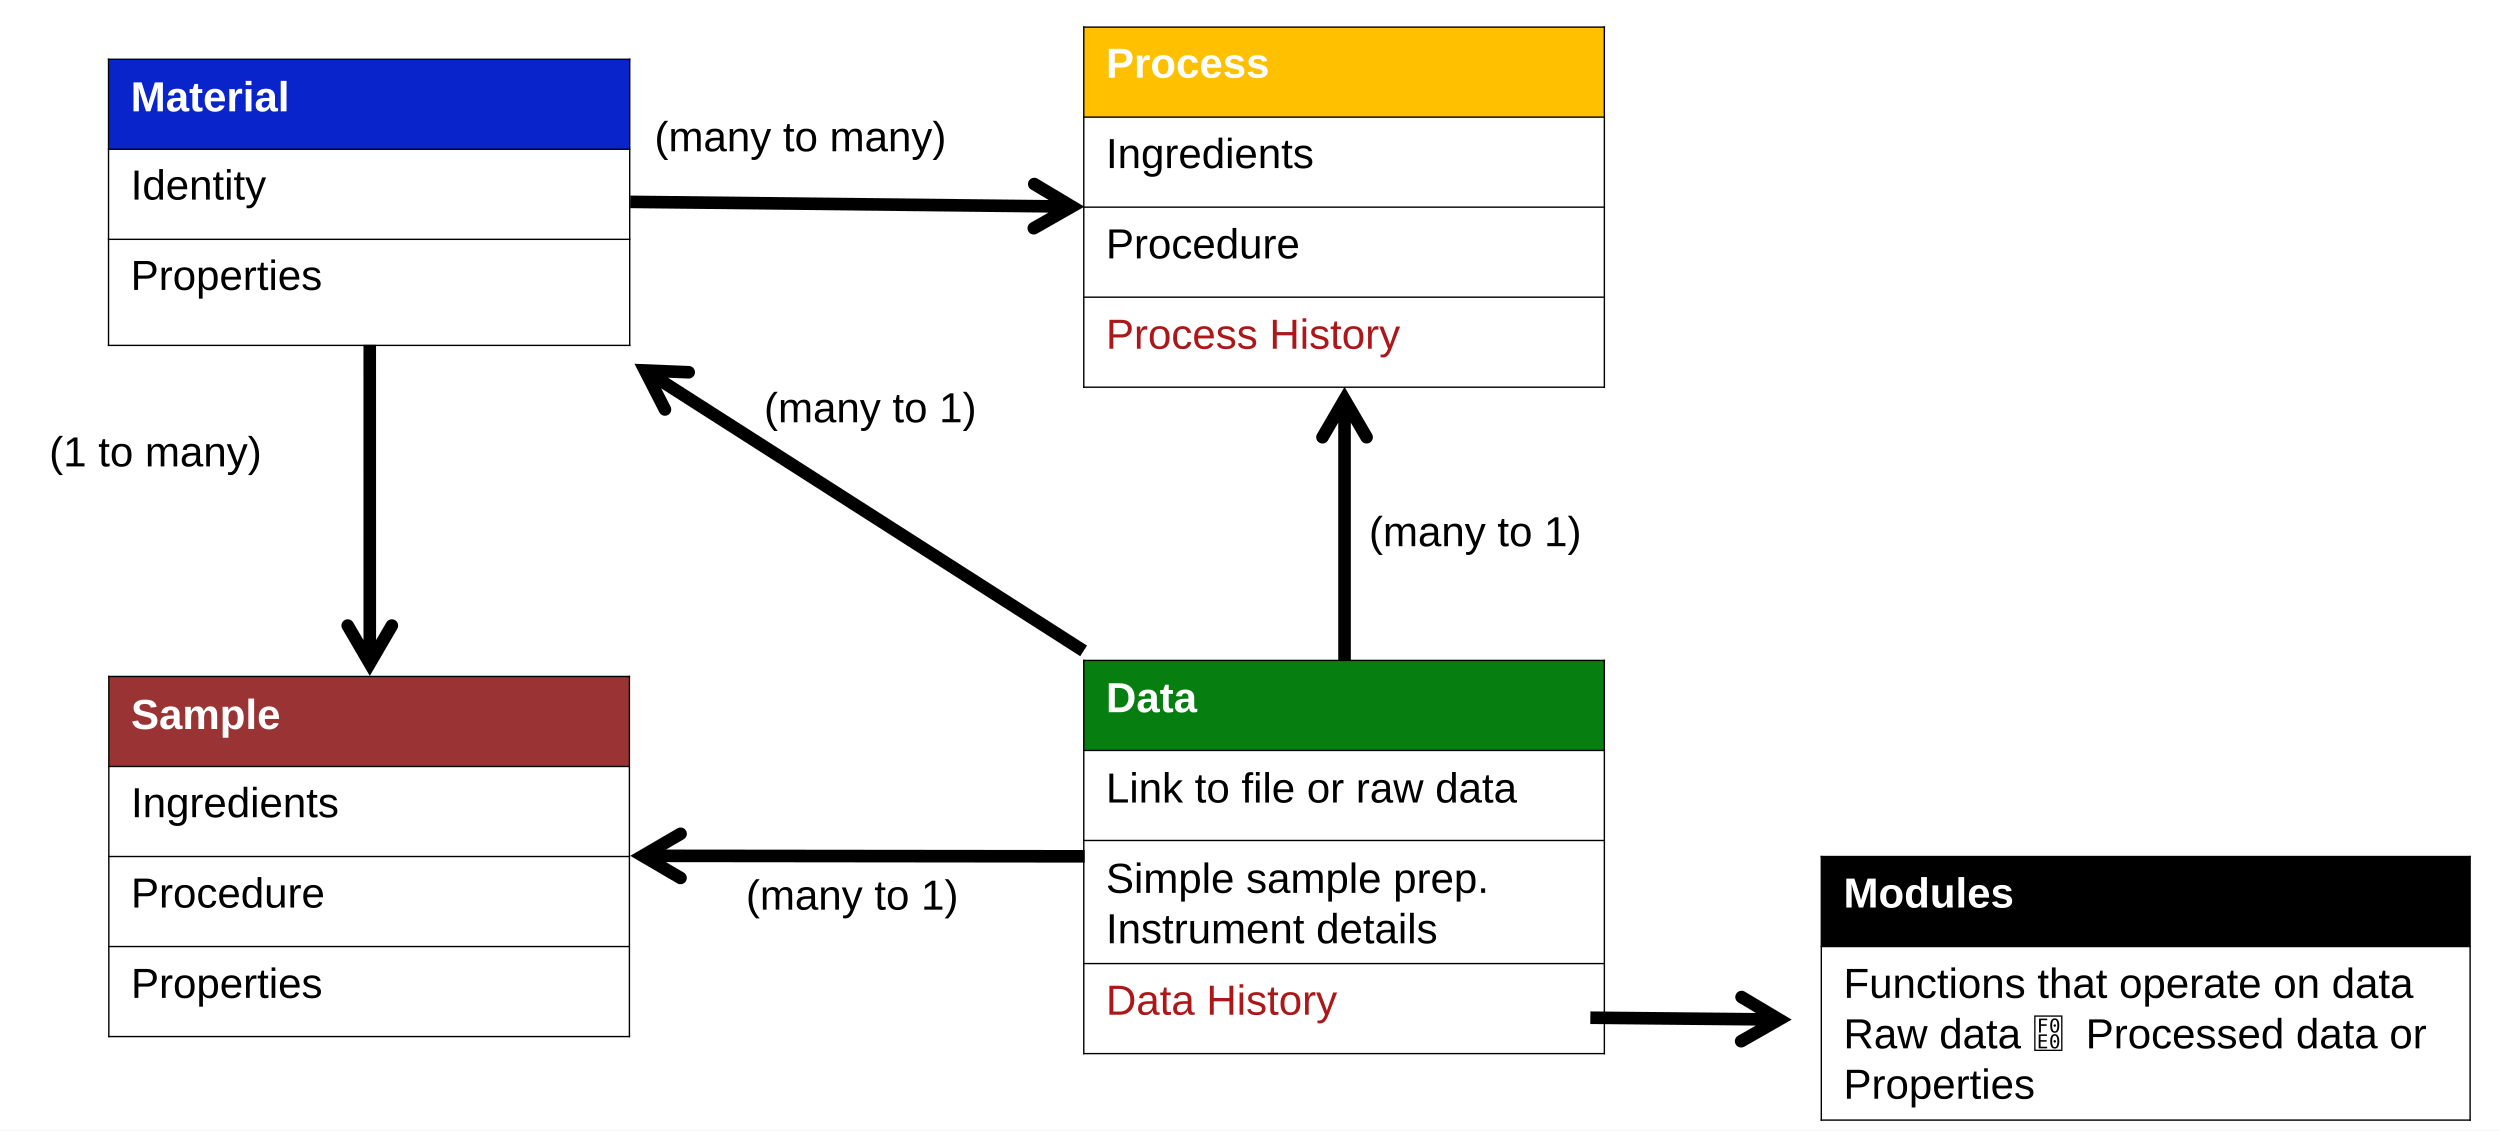
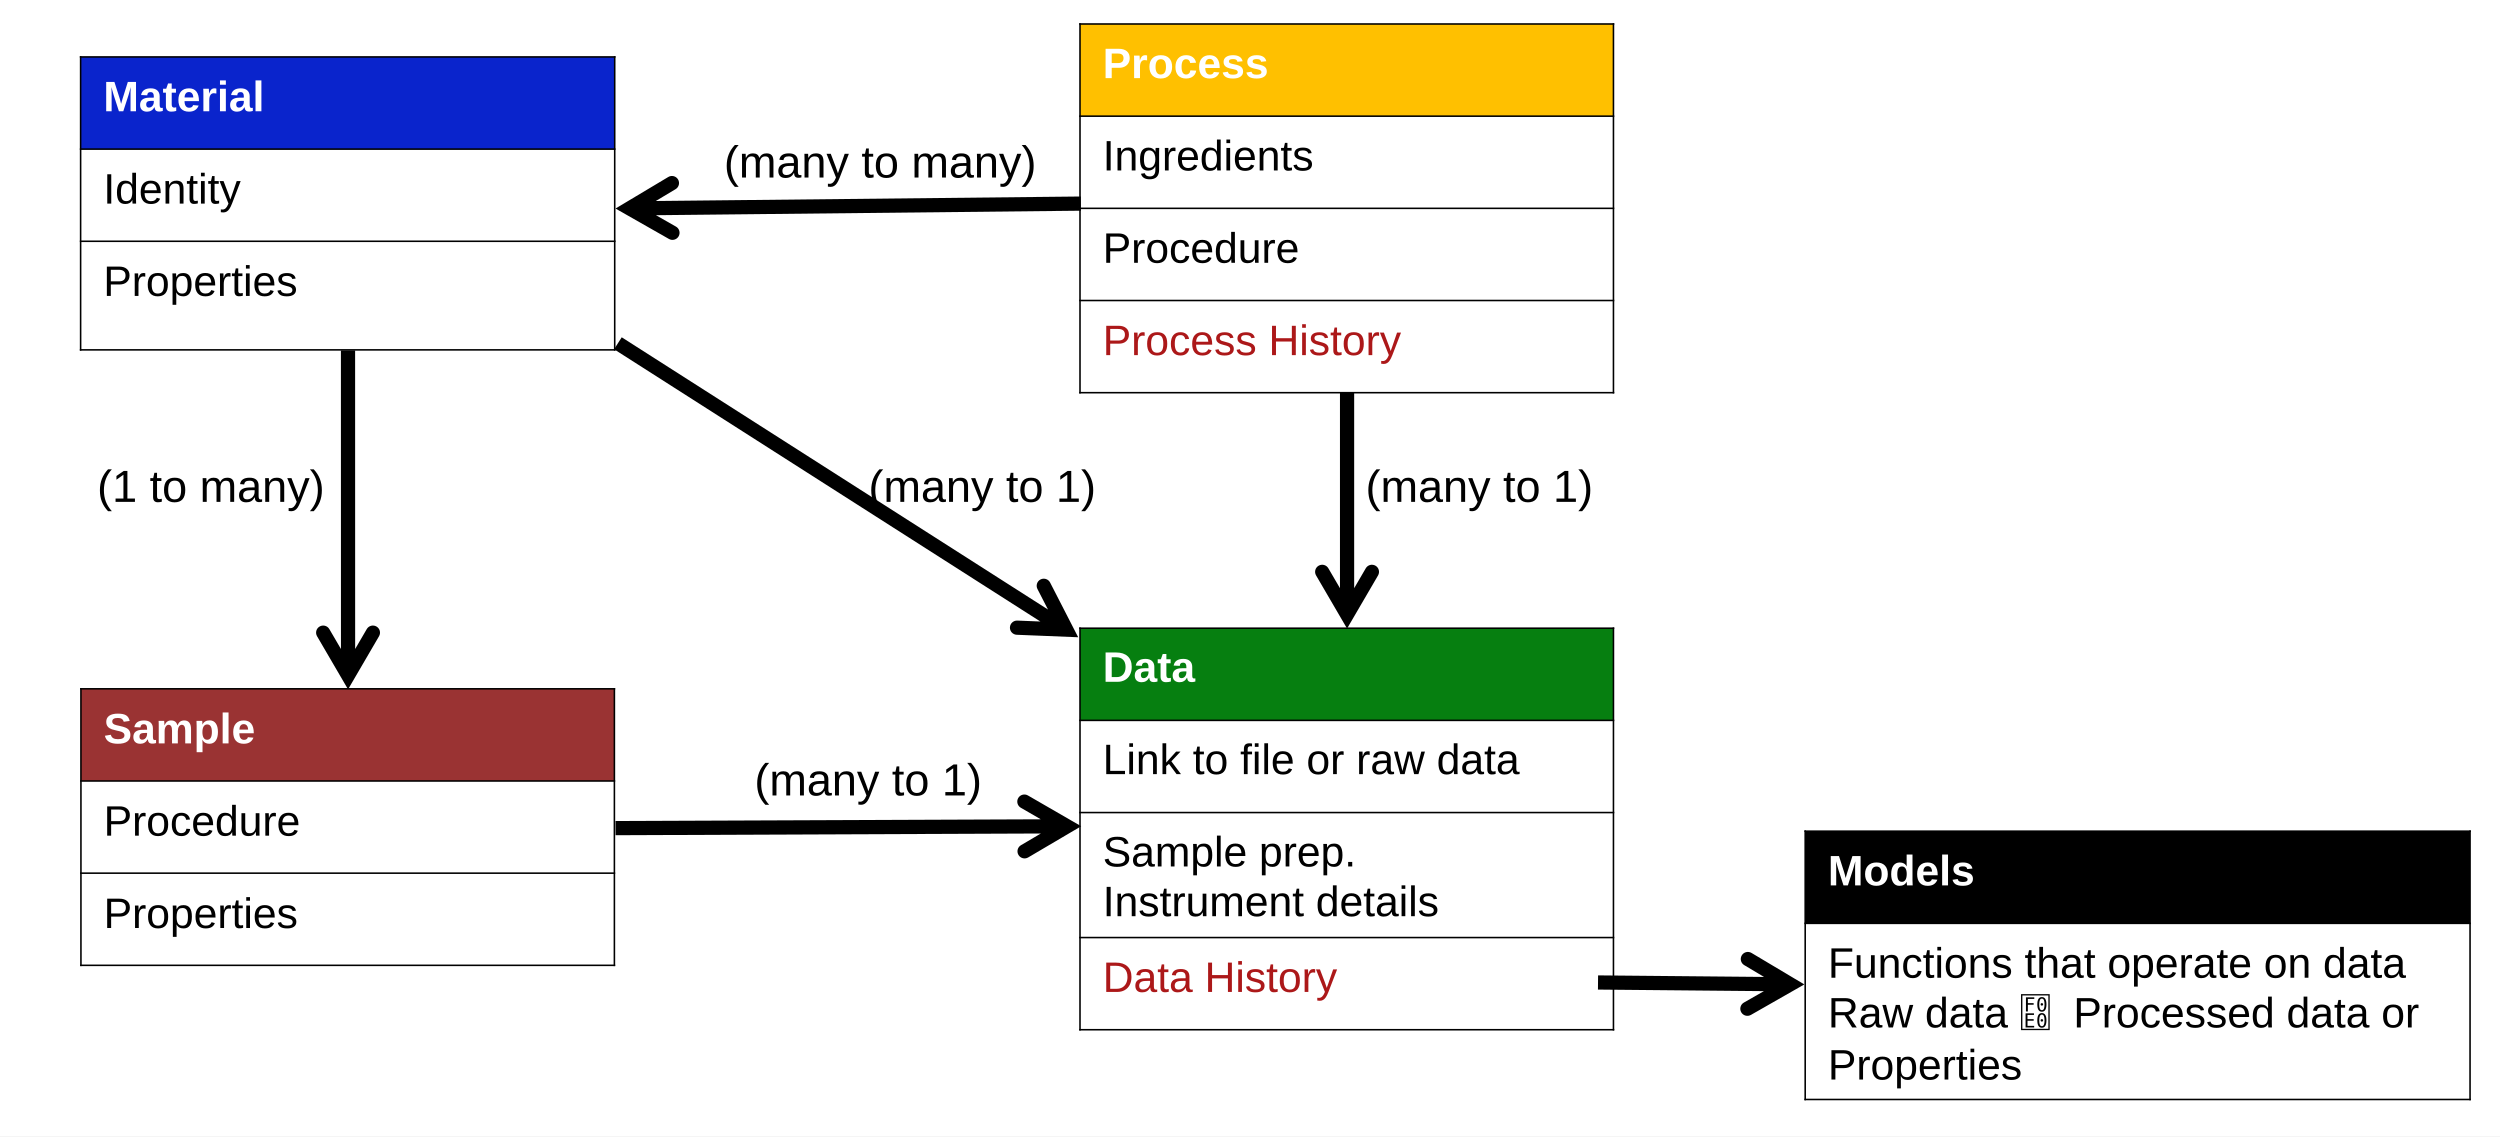
- <svg xmlns="http://www.w3.org/2000/svg" width="1190" height="538" overflow="hidden">
+ <svg xmlns="http://www.w3.org/2000/svg" width="1056" height="480" overflow="hidden">
  <defs>
    <clipPath id="clip0">
-       <rect x="0" y="0" width="1190" height="538" />
+       <rect x="0" y="0" width="1056" height="480" />
    </clipPath>
    <clipPath id="clip1">
-       <rect x="51" y="-39" width="249" height="169" />
+       <rect x="34" y="-36" width="226" height="152" />
    </clipPath>
    <clipPath id="clip2">
-       <rect x="51" y="4" width="249" height="169" />
+       <rect x="34" y="2" width="226" height="153" />
    </clipPath>
    <clipPath id="clip3">
-       <rect x="51" y="47" width="249" height="169" />
+       <rect x="34" y="41" width="226" height="153" />
    </clipPath>
    <clipPath id="clip4">
-       <rect x="515" y="-54" width="249" height="169" />
+       <rect x="456" y="-50" width="226" height="152" />
    </clipPath>
    <clipPath id="clip5">
-       <rect x="515" y="-12" width="249" height="170" />
+       <rect x="456" y="-11" width="226" height="152" />
    </clipPath>
    <clipPath id="clip6">
-       <rect x="515" y="31" width="249" height="170" />
+       <rect x="456" y="28" width="226" height="152" />
    </clipPath>
    <clipPath id="clip7">
-       <rect x="515" y="74" width="249" height="170" />
+       <rect x="456" y="66" width="226" height="153" />
    </clipPath>
    <clipPath id="clip8">
-       <rect x="515" y="247" width="249" height="170" />
+       <rect x="456" y="205" width="226" height="152" />
    </clipPath>
    <clipPath id="clip9">
-       <rect x="515" y="290" width="249" height="169" />
+       <rect x="456" y="244" width="226" height="152" />
    </clipPath>
    <clipPath id="clip10">
-       <rect x="515" y="261" width="249" height="338" />
+       <rect x="456" y="218" width="226" height="303" />
    </clipPath>
    <clipPath id="clip11">
-       <rect x="515" y="261" width="249" height="338" />
+       <rect x="456" y="218" width="226" height="303" />
    </clipPath>
    <clipPath id="clip12">
-       <rect x="515" y="392" width="249" height="169" />
+       <rect x="456" y="336" width="226" height="152" />
    </clipPath>
    <clipPath id="clip13">
-       <rect x="51" y="255" width="249" height="169" />
+       <rect x="34" y="230" width="226" height="153" />
    </clipPath>
    <clipPath id="clip14">
-       <rect x="51" y="298" width="249" height="169" />
+       <rect x="34" y="269" width="226" height="153" />
    </clipPath>
    <clipPath id="clip15">
-       <rect x="51" y="341" width="249" height="169" />
+       <rect x="34" y="308" width="226" height="153" />
    </clipPath>
    <clipPath id="clip16">
-       <rect x="51" y="384" width="249" height="169" />
+       <rect x="762" y="291" width="282" height="152" />
    </clipPath>
    <clipPath id="clip17">
-       <rect x="866" y="341" width="310" height="169" />
+       <rect x="762" y="200" width="282" height="455" />
    </clipPath>
    <clipPath id="clip18">
-       <rect x="866" y="239" width="310" height="506" />
+       <rect x="762" y="200" width="282" height="455" />
    </clipPath>
    <clipPath id="clip19">
-       <rect x="866" y="239" width="310" height="506" />
-     </clipPath>
-     <clipPath id="clip20">
-       <rect x="866" y="239" width="310" height="506" />
+       <rect x="762" y="200" width="282" height="455" />
    </clipPath>
  </defs>
  <g clip-path="url(#clip0)">
-     <rect x="0" y="0" width="1190" height="538.484" fill="#FFFFFF" />
-     <path d="M51.657 28.215 299.747 28.215 299.747 71.069 51.657 71.069Z" fill="#0A24CC" fill-rule="evenodd" />
-     <path d="M51.323 71.069 300.08 71.069" stroke="#000000" stroke-width="0.666" stroke-miterlimit="8" fill="none" fill-rule="evenodd" />
-     <path d="M51.323 113.922 300.08 113.922" stroke="#000000" stroke-width="0.666" stroke-miterlimit="8" fill="none" fill-rule="evenodd" />
-     <path d="M51.657 27.882 51.657 164.74" stroke="#000000" stroke-width="0.666" stroke-miterlimit="8" fill="none" fill-rule="evenodd" />
-     <path d="M299.747 27.882 299.747 164.74" stroke="#000000" stroke-width="0.666" stroke-miterlimit="8" fill="none" fill-rule="evenodd" />
-     <path d="M51.323 28.215 300.08 28.215" stroke="#000000" stroke-width="0.666" stroke-miterlimit="8" fill="none" fill-rule="evenodd" />
-     <path d="M51.323 164.406 300.08 164.406" stroke="#000000" stroke-width="0.666" stroke-miterlimit="8" fill="none" fill-rule="evenodd" />
+     <rect x="0" y="0" width="1056" height="480" fill="#FFFFFF" />
+     <path d="M34.053 24.051 259.653 24.051 259.653 62.985 34.053 62.985Z" fill="#0A24CC" fill-rule="evenodd" />
+     <path d="M33.719 62.985 259.986 62.985" stroke="#000000" stroke-width="0.667" stroke-miterlimit="8" fill="none" fill-rule="evenodd" />
+     <path d="M33.719 101.918 259.986 101.918" stroke="#000000" stroke-width="0.667" stroke-miterlimit="8" fill="none" fill-rule="evenodd" />
+     <path d="M34.053 23.718 34.053 148.118" stroke="#000000" stroke-width="0.667" stroke-miterlimit="8" fill="none" fill-rule="evenodd" />
+     <path d="M259.653 23.718 259.653 148.118" stroke="#000000" stroke-width="0.667" stroke-miterlimit="8" fill="none" fill-rule="evenodd" />
+     <path d="M33.719 24.051 259.986 24.051" stroke="#000000" stroke-width="0.667" stroke-miterlimit="8" fill="none" fill-rule="evenodd" />
+     <path d="M33.719 147.785 259.986 147.785" stroke="#000000" stroke-width="0.667" stroke-miterlimit="8" fill="none" fill-rule="evenodd" />
    <g clip-path="url(#clip1)">
-       <text fill="#FFFFFF" font-family="Arial,Arial_MSFontService,sans-serif" font-weight="700" font-size="20" transform="matrix(1 0 0 1.0009 62.2136 53)">Material</text>
+       <text fill="#FFFFFF" font-family="Arial,Arial_MSFontService,sans-serif" font-weight="700" font-size="18" transform="translate(43.6527 47)">Material</text>
    </g>
    <g clip-path="url(#clip2)">
-       <text font-family="Arial,Arial_MSFontService,sans-serif" font-weight="400" font-size="20" transform="matrix(1 0 0 1.0009 62.2136 95)">Identity</text>
+       <text font-family="Arial,Arial_MSFontService,sans-serif" font-weight="400" font-size="18" transform="translate(43.6527 86)">Identity</text>
    </g>
    <g clip-path="url(#clip3)">
-       <text font-family="Arial,Arial_MSFontService,sans-serif" font-weight="400" font-size="20" transform="matrix(1 0 0 1.0009 62.2136 138)">Properties</text>
+       <text font-family="Arial,Arial_MSFontService,sans-serif" font-weight="400" font-size="18" transform="translate(43.6527 125)">Properties</text>
    </g>
-     <path d="M515.882 12.898 763.675 12.898 763.675 55.751 515.882 55.751Z" fill="#FFC000" fill-rule="evenodd" />
-     <path d="M515.549 55.751 764.008 55.751" stroke="#000000" stroke-width="0.666" stroke-miterlimit="8" fill="none" fill-rule="evenodd" />
-     <path d="M515.549 98.604 764.008 98.604" stroke="#000000" stroke-width="0.666" stroke-miterlimit="8" fill="none" fill-rule="evenodd" />
-     <path d="M515.549 141.458 764.008 141.458" stroke="#000000" stroke-width="0.666" stroke-miterlimit="8" fill="none" fill-rule="evenodd" />
-     <path d="M515.882 12.564 515.882 184.644" stroke="#000000" stroke-width="0.666" stroke-miterlimit="8" fill="none" fill-rule="evenodd" />
-     <path d="M763.675 12.564 763.675 184.644" stroke="#000000" stroke-width="0.666" stroke-miterlimit="8" fill="none" fill-rule="evenodd" />
-     <path d="M515.549 12.898 764.008 12.898" stroke="#000000" stroke-width="0.666" stroke-miterlimit="8" fill="none" fill-rule="evenodd" />
-     <path d="M515.549 184.311 764.008 184.311" stroke="#000000" stroke-width="0.666" stroke-miterlimit="8" fill="none" fill-rule="evenodd" />
+     <path d="M456.194 10.135 681.523 10.135 681.523 49.069 456.194 49.069Z" fill="#FFC000" fill-rule="evenodd" />
+     <path d="M455.86 49.069 681.857 49.069" stroke="#000000" stroke-width="0.667" stroke-miterlimit="8" fill="none" fill-rule="evenodd" />
+     <path d="M455.86 88.002 681.857 88.002" stroke="#000000" stroke-width="0.667" stroke-miterlimit="8" fill="none" fill-rule="evenodd" />
+     <path d="M455.86 126.935 681.857 126.935" stroke="#000000" stroke-width="0.667" stroke-miterlimit="8" fill="none" fill-rule="evenodd" />
+     <path d="M456.194 9.802 456.194 166.202" stroke="#000000" stroke-width="0.667" stroke-miterlimit="8" fill="none" fill-rule="evenodd" />
+     <path d="M681.523 9.802 681.523 166.202" stroke="#000000" stroke-width="0.667" stroke-miterlimit="8" fill="none" fill-rule="evenodd" />
+     <path d="M455.86 10.135 681.857 10.135" stroke="#000000" stroke-width="0.667" stroke-miterlimit="8" fill="none" fill-rule="evenodd" />
+     <path d="M455.86 165.869 681.857 165.869" stroke="#000000" stroke-width="0.667" stroke-miterlimit="8" fill="none" fill-rule="evenodd" />
    <g clip-path="url(#clip4)">
-       <text fill="#FFFFFF" font-family="Arial,Arial_MSFontService,sans-serif" font-weight="700" font-size="20" transform="matrix(1 0 0 1.0009 526.439 37)">Process</text>
+       <text fill="#FFFFFF" font-family="Arial,Arial_MSFontService,sans-serif" font-weight="700" font-size="18" transform="translate(465.794 33)">Process</text>
    </g>
    <g clip-path="url(#clip5)">
-       <text font-family="Arial,Arial_MSFontService,sans-serif" font-weight="400" font-size="20" transform="matrix(1 0 0 1.0009 526.439 80)">Ingredients</text>
+       <text font-family="Arial,Arial_MSFontService,sans-serif" font-weight="400" font-size="18" transform="translate(465.794 72)">Ingredients</text>
    </g>
    <g clip-path="url(#clip6)">
-       <text font-family="Arial,Arial_MSFontService,sans-serif" font-weight="400" font-size="20" transform="matrix(1 0 0 1.0009 526.439 123)">Procedure</text>
+       <text font-family="Arial,Arial_MSFontService,sans-serif" font-weight="400" font-size="18" transform="translate(465.794 111)">Procedure</text>
    </g>
    <g clip-path="url(#clip7)">
-       <text fill="#AC1819" font-family="Arial,Arial_MSFontService,sans-serif" font-weight="400" font-size="20" transform="matrix(1 0 0 1.0009 526.439 166)">Process History</text>
+       <text fill="#AC1819" font-family="Arial,Arial_MSFontService,sans-serif" font-weight="400" font-size="18" transform="translate(465.794 150)">Process History</text>
    </g>
-     <path d="M515.882 314.361 763.675 314.361 763.675 357.215 515.882 357.215Z" fill="#067F10" fill-rule="evenodd" />
-     <path d="M515.549 357.215 764.009 357.215" stroke="#000000" stroke-width="0.666" stroke-miterlimit="8" fill="none" fill-rule="evenodd" />
-     <path d="M515.549 400.068 764.009 400.068" stroke="#000000" stroke-width="0.666" stroke-miterlimit="8" fill="none" fill-rule="evenodd" />
-     <path d="M515.549 458.664 764.009 458.664" stroke="#000000" stroke-width="0.666" stroke-miterlimit="8" fill="none" fill-rule="evenodd" />
-     <path d="M515.882 314.028 515.882 501.851" stroke="#000000" stroke-width="0.666" stroke-miterlimit="8" fill="none" fill-rule="evenodd" />
-     <path d="M763.675 314.028 763.675 501.851" stroke="#000000" stroke-width="0.666" stroke-miterlimit="8" fill="none" fill-rule="evenodd" />
-     <path d="M515.549 314.361 764.009 314.361" stroke="#000000" stroke-width="0.666" stroke-miterlimit="8" fill="none" fill-rule="evenodd" />
-     <path d="M515.549 501.517 764.009 501.517" stroke="#000000" stroke-width="0.666" stroke-miterlimit="8" fill="none" fill-rule="evenodd" />
+     <path d="M456.194 265.357 681.523 265.357 681.523 304.29 456.194 304.29Z" fill="#067F10" fill-rule="evenodd" />
+     <path d="M455.86 304.29 681.857 304.29" stroke="#000000" stroke-width="0.667" stroke-miterlimit="8" fill="none" fill-rule="evenodd" />
+     <path d="M455.86 343.223 681.857 343.223" stroke="#000000" stroke-width="0.667" stroke-miterlimit="8" fill="none" fill-rule="evenodd" />
+     <path d="M455.86 396.023 681.857 396.023" stroke="#000000" stroke-width="0.667" stroke-miterlimit="8" fill="none" fill-rule="evenodd" />
+     <path d="M456.194 265.023 456.194 435.29" stroke="#000000" stroke-width="0.667" stroke-miterlimit="8" fill="none" fill-rule="evenodd" />
+     <path d="M681.523 265.023 681.523 435.29" stroke="#000000" stroke-width="0.667" stroke-miterlimit="8" fill="none" fill-rule="evenodd" />
+     <path d="M455.86 265.357 681.857 265.357" stroke="#000000" stroke-width="0.667" stroke-miterlimit="8" fill="none" fill-rule="evenodd" />
+     <path d="M455.86 434.957 681.857 434.957" stroke="#000000" stroke-width="0.667" stroke-miterlimit="8" fill="none" fill-rule="evenodd" />
    <g clip-path="url(#clip8)">
-       <text fill="#FFFFFF" font-family="Arial,Arial_MSFontService,sans-serif" font-weight="700" font-size="20" transform="matrix(1 0 0 1.0009 526.439 339)">Data</text>
+       <text fill="#FFFFFF" font-family="Arial,Arial_MSFontService,sans-serif" font-weight="700" font-size="18" transform="translate(465.794 288)">Data</text>
    </g>
    <g clip-path="url(#clip9)">
-       <text font-family="Arial,Arial_MSFontService,sans-serif" font-weight="400" font-size="20" transform="matrix(1 0 0 1.0009 526.439 382)">Link to file or raw data</text>
+       <text font-family="Arial,Arial_MSFontService,sans-serif" font-weight="400" font-size="18" transform="translate(465.794 327)">Link to file or raw data</text>
    </g>
    <g clip-path="url(#clip10)">
-       <text font-family="Arial,Arial_MSFontService,sans-serif" font-weight="400" font-size="20" transform="matrix(1 0 0 1.0009 526.439 425)">Simple sample prep. </text>
+       <text font-family="Arial,Arial_MSFontService,sans-serif" font-weight="400" font-size="18" transform="translate(465.794 366)">Sample </text>
    </g>
+     <text font-family="Arial,Arial_MSFontService,sans-serif" font-weight="400" font-size="18" transform="translate(531.794 366)">prep. </text>
    <g clip-path="url(#clip11)">
-       <text font-family="Arial,Arial_MSFontService,sans-serif" font-weight="400" font-size="20" transform="matrix(1 0 0 1.0009 526.439 449)">Instrument details</text>
+       <text font-family="Arial,Arial_MSFontService,sans-serif" font-weight="400" font-size="18" transform="translate(465.794 387)">Instrument </text>
    </g>
+     <text font-family="Arial,Arial_MSFontService,sans-serif" font-weight="400" font-size="18" transform="translate(555.794 387)">details</text>
    <g clip-path="url(#clip12)">
-       <text fill="#AC1819" font-family="Arial,Arial_MSFontService,sans-serif" font-weight="400" font-size="20" transform="matrix(1 0 0 1.0009 526.439 483)">Data History</text>
+       <text fill="#AC1819" font-family="Arial,Arial_MSFontService,sans-serif" font-weight="400" font-size="18" transform="translate(465.794 419)">Data History</text>
    </g>
-     <path d="M51.805 321.993 299.599 321.993 299.599 364.846 51.805 364.846Z" fill="#9A3333" fill-rule="evenodd" />
-     <path d="M51.472 364.846 299.932 364.846" stroke="#000000" stroke-width="0.666" stroke-miterlimit="8" fill="none" fill-rule="evenodd" />
-     <path d="M51.472 407.699 299.932 407.699" stroke="#000000" stroke-width="0.666" stroke-miterlimit="8" fill="none" fill-rule="evenodd" />
-     <path d="M51.472 450.553 299.932 450.553" stroke="#000000" stroke-width="0.666" stroke-miterlimit="8" fill="none" fill-rule="evenodd" />
-     <path d="M51.805 321.659 51.805 493.739" stroke="#000000" stroke-width="0.666" stroke-miterlimit="8" fill="none" fill-rule="evenodd" />
-     <path d="M299.599 321.659 299.599 493.739" stroke="#000000" stroke-width="0.666" stroke-miterlimit="8" fill="none" fill-rule="evenodd" />
-     <path d="M51.472 321.993 299.932 321.993" stroke="#000000" stroke-width="0.666" stroke-miterlimit="8" fill="none" fill-rule="evenodd" />
-     <path d="M51.472 493.406 299.932 493.406" stroke="#000000" stroke-width="0.666" stroke-miterlimit="8" fill="none" fill-rule="evenodd" />
+     <path d="M34.188 290.957 259.518 290.957 259.518 329.89 34.188 329.89Z" fill="#9A3333" fill-rule="evenodd" />
+     <path d="M33.855 329.89 259.851 329.89" stroke="#000000" stroke-width="0.667" stroke-miterlimit="8" fill="none" fill-rule="evenodd" />
+     <path d="M33.855 368.823 259.851 368.823" stroke="#000000" stroke-width="0.667" stroke-miterlimit="8" fill="none" fill-rule="evenodd" />
+     <path d="M34.188 290.623 34.188 408.09" stroke="#000000" stroke-width="0.667" stroke-miterlimit="8" fill="none" fill-rule="evenodd" />
+     <path d="M259.518 290.623 259.518 408.09" stroke="#000000" stroke-width="0.667" stroke-miterlimit="8" fill="none" fill-rule="evenodd" />
+     <path d="M33.855 290.957 259.851 290.957" stroke="#000000" stroke-width="0.667" stroke-miterlimit="8" fill="none" fill-rule="evenodd" />
+     <path d="M33.855 407.757 259.851 407.757" stroke="#000000" stroke-width="0.667" stroke-miterlimit="8" fill="none" fill-rule="evenodd" />
    <g clip-path="url(#clip13)">
-       <text fill="#FFFFFF" font-family="Arial,Arial_MSFontService,sans-serif" font-weight="700" font-size="20" transform="matrix(1 0 0 1.0009 62.3625 347)">Sample</text>
+       <text fill="#FFFFFF" font-family="Arial,Arial_MSFontService,sans-serif" font-weight="700" font-size="18" transform="translate(43.7878 314)">Sample</text>
    </g>
    <g clip-path="url(#clip14)">
-       <text font-family="Arial,Arial_MSFontService,sans-serif" font-weight="400" font-size="20" transform="matrix(1 0 0 1.0009 62.3625 389)">Ingredients</text>
+       <text font-family="Arial,Arial_MSFontService,sans-serif" font-weight="400" font-size="18" transform="translate(43.7878 353)">Procedure</text>
    </g>
    <g clip-path="url(#clip15)">
-       <text font-family="Arial,Arial_MSFontService,sans-serif" font-weight="400" font-size="20" transform="matrix(1 0 0 1.0009 62.3625 432)">Procedure</text>
+       <text font-family="Arial,Arial_MSFontService,sans-serif" font-weight="400" font-size="18" transform="translate(43.7878 392)">Properties</text>
    </g>
+     <path d="M0.032-3 190.633-0.979 190.57 5.021-0.032 3ZM174.253-11.245 196.555 2.084 173.975 14.937C172.535 15.756 170.703 15.253 169.884 13.813 169.064 12.373 169.567 10.542 171.007 9.722L189.117-0.586 189.062 4.596 171.175-6.094C169.752-6.944 169.289-8.786 170.138-10.208 170.988-11.631 172.83-12.095 174.253-11.245Z" transform="matrix(-1 0 0 1 456.541 86)" />
+     <text font-family="Arial,Arial_MSFontService,sans-serif" font-weight="400" font-size="19" transform="translate(305.795 75)">(many to many)</text>
+     <path d="M150 148 150.018 285.231 144.018 285.232 144 148ZM160.107 268.742 147.019 291.186 133.924 268.745C133.089 267.314 133.572 265.477 135.004 264.642 136.435 263.807 138.272 264.29 139.107 265.721L149.609 283.72 144.426 283.72 154.924 265.719C155.759 264.288 157.595 263.804 159.027 264.639 160.458 265.474 160.942 267.31 160.107 268.742Z" />
+     <text font-family="Arial,Arial_MSFontService,sans-serif" font-weight="400" font-size="19" transform="translate(41.0326 212)">(1 to many)</text>
+     <path d="M0.012-3 190.748-2.224 190.724 3.776-0.012 3ZM174.301-12.383 196.69 0.8 174.195 13.8C172.76 14.629 170.925 14.138 170.096 12.704 169.267 11.269 169.758 9.434 171.193 8.605L189.235-1.822 189.214 3.361 171.257-7.212C169.829-8.053 169.353-9.892 170.194-11.319 171.035-12.747 172.873-13.223 174.301-12.383Z" transform="matrix(1 0 0 -1 260 349.8)" />
+     <path d="M572 166 572 259.548 566 259.548 566 166ZM582.091 243.06 569 265.502 555.909 243.06C555.074 241.628 555.557 239.792 556.988 238.957 558.42 238.122 560.257 238.605 561.091 240.036L571.591 258.036 566.409 258.036 576.909 240.036C577.744 238.605 579.581 238.122 581.012 238.957 582.443 239.791 582.926 241.628 582.091 243.06Z" />
+     <text font-family="Arial,Arial_MSFontService,sans-serif" font-weight="400" font-size="19" transform="translate(366.848 212)">(many to 1)<tspan font-size="19" x="-48.185" y="124">(many to 1)</tspan>
+     </text>
+     <path d="M762.514 351.09 1043.35 351.09 1043.35 390.023 762.514 390.023Z" fill-rule="evenodd" />
+     <path d="M762.181 390.023 1043.68 390.023" stroke="#000000" stroke-width="0.667" stroke-miterlimit="8" fill="none" fill-rule="evenodd" />
+     <path d="M762.514 350.757 762.514 464.757" stroke="#000000" stroke-width="0.667" stroke-miterlimit="8" fill="none" fill-rule="evenodd" />
+     <path d="M1043.35 350.757 1043.35 464.757" stroke="#000000" stroke-width="0.667" stroke-miterlimit="8" fill="none" fill-rule="evenodd" />
+     <path d="M762.181 351.09 1043.68 351.09" stroke="#000000" stroke-width="0.667" stroke-miterlimit="8" fill="none" fill-rule="evenodd" />
+     <path d="M762.181 464.423 1043.68 464.423" stroke="#000000" stroke-width="0.667" stroke-miterlimit="8" fill="none" fill-rule="evenodd" />
    <g clip-path="url(#clip16)">
-       <text font-family="Arial,Arial_MSFontService,sans-serif" font-weight="400" font-size="20" transform="matrix(1 0 0 1.0009 62.3625 475)">Properties</text>
+       <text fill="#FFFFFF" font-family="Arial,Arial_MSFontService,sans-serif" font-weight="700" font-size="18" transform="translate(772.114 374)">Models</text>
    </g>
-     <path d="M300.032 93.085 510.228 95.315 510.165 101.319 299.968 99.088ZM493.852 85.043 516.148 98.38 493.575 111.241C492.135 112.061 490.304 111.558 489.485 110.117 488.665 108.676 489.168 106.843 490.608 106.023L508.713 95.708 508.658 100.894 490.775 90.197C489.353 89.346 488.89 87.503 489.739 86.08 490.589 84.657 492.431 84.193 493.852 85.043Z" />
-     <text font-family="Arial,Arial_MSFontService,sans-serif" font-weight="400" font-size="20" transform="matrix(1 0 0 1.0009 311.532 72)">(many to many)</text>
-     <path d="M178.999 164.147 179.019 315.79 173.021 315.791 173.001 164.148ZM189.105 299.29 176.021 321.748 162.93 299.294C162.095 297.862 162.578 296.024 164.009 295.188 165.439 294.352 167.276 294.836 168.111 296.268L178.61 314.278 173.429 314.278 183.924 296.266C184.758 294.834 186.594 294.35 188.025 295.185 189.456 296.02 189.94 297.858 189.105 299.29Z" />
-     <text font-family="Arial,Arial_MSFontService,sans-serif" font-weight="400" font-size="20" transform="matrix(1 0 0 1.0009 23.4268 222)">(1 to many)</text>
-     <path d="M516.28 410.608 305.935 410.375 305.942 404.371 516.286 404.605ZM322.408 420.491 299.986 407.366 322.437 394.292C323.868 393.458 325.704 393.944 326.537 395.377 327.37 396.81 326.885 398.647 325.453 399.481L307.447 409.968 307.452 404.782 325.436 415.308C326.865 416.145 327.347 417.984 326.511 419.415 325.674 420.846 323.837 421.328 322.408 420.491Z" />
-     <path d="M2.999-2.42265e-06 2.999 123.995-2.999 123.995-2.999 2.42265e-06ZM13.088 107.512 0 129.948-13.088 107.512C-13.922 106.081-13.439 104.244-12.008 103.41-10.577 102.575-8.741 103.058-7.906 104.489L2.591 122.484-2.591 122.484 7.907 104.489C8.741 103.058 10.578 102.575 12.008 103.41 13.439 104.244 13.922 106.081 13.088 107.512Z" transform="matrix(1 0 0 -1.0009 640 314.216)" />
-     <text font-family="Arial,Arial_MSFontService,sans-serif" font-weight="400" font-size="20" transform="matrix(1 0 0 1.0009 363.681 201)">(many to 1)<tspan font-size="20" x="-8.615" y="231.791">(many to 1)</tspan>
-     </text>
-     <path d="M866.946 407.699 1175.77 407.699 1175.77 450.552 866.946 450.552Z" fill-rule="evenodd" />
-     <path d="M866.612 450.552 1176.11 450.552" stroke="#000000" stroke-width="0.666" stroke-miterlimit="8" fill="none" fill-rule="evenodd" />
-     <path d="M866.946 407.366 866.946 533.497" stroke="#000000" stroke-width="0.666" stroke-miterlimit="8" fill="none" fill-rule="evenodd" />
-     <path d="M1175.77 407.366 1175.77 533.497" stroke="#000000" stroke-width="0.666" stroke-miterlimit="8" fill="none" fill-rule="evenodd" />
-     <path d="M866.612 407.699 1176.11 407.699" stroke="#000000" stroke-width="0.666" stroke-miterlimit="8" fill="none" fill-rule="evenodd" />
-     <path d="M866.612 533.164 1176.11 533.164" stroke="#000000" stroke-width="0.666" stroke-miterlimit="8" fill="none" fill-rule="evenodd" />
    <g clip-path="url(#clip17)">
-       <text fill="#FFFFFF" font-family="Arial,Arial_MSFontService,sans-serif" font-weight="700" font-size="20" transform="matrix(1 0 0 1.0009 877.503 432)">Modules</text>
+       <text font-family="Arial,Arial_MSFontService,sans-serif" font-weight="400" font-size="18" transform="translate(772.114 413)">Functions that operate on data</text>
    </g>
    <g clip-path="url(#clip18)">
-       <text font-family="Arial,Arial_MSFontService,sans-serif" font-weight="400" font-size="20" transform="matrix(1 0 0 1.0009 877.503 475)">Functions that operate on data</text>
+       <text font-family="Arial,Arial_MSFontService,sans-serif" font-weight="400" font-size="18" transform="translate(772.114 434)">Raw data </text>
    </g>
+     <text font-family="Wingdings,Wingdings_MSFontService,sans-serif" font-weight="400" font-size="18" transform="translate(853.114 434)"><tspan font-family="Arial,Arial_MSFontService,sans-serif" font-size="18" x="22.667" y="0">Processed data or </tspan>
+     </text>
    <g clip-path="url(#clip19)">
-       <text font-family="Arial,Arial_MSFontService,sans-serif" font-weight="400" font-size="20" transform="matrix(1 0 0 1.0009 877.503 499)">Raw data </text>
+       <text font-family="Arial,Arial_MSFontService,sans-serif" font-weight="400" font-size="18" transform="translate(772.114 456)">Properties</text>
    </g>
-     <text font-family="Wingdings,Wingdings_MSFontService,sans-serif" font-weight="400" font-size="20" transform="matrix(1 0 0 1.0009 967.644 499)"><tspan font-family="Arial,Arial_MSFontService,sans-serif" font-size="20" x="25.16" y="0">Processed data or </tspan>
-     </text>
-     <g clip-path="url(#clip20)">
-       <text font-family="Arial,Arial_MSFontService,sans-serif" font-weight="400" font-size="20" transform="matrix(1 0 0 1.0009 877.503 523)">Properties</text>
-     </g>
-     <path d="M757.028 481.434 846.914 482.279 846.858 488.283 756.972 487.437ZM830.526 472.027 852.838 485.337 830.28 498.225C828.842 499.047 827.01 498.546 826.189 497.106 825.368 495.666 825.868 493.832 827.307 493.011L845.399 482.674 845.351 487.859 827.455 477.184C826.032 476.335 825.566 474.493 826.414 473.069 827.262 471.645 829.103 471.178 830.526 472.027Z" />
-     <path d="M514.184 312.356 305.391 178.885 308.62 173.825 517.412 307.296ZM313.852 196.276 301.988 173.148 327.941 174.196C329.597 174.262 330.884 175.659 330.817 177.316 330.751 178.973 329.355 180.261 327.7 180.194L306.884 179.354 309.673 174.984 319.188 193.533C319.945 195.008 319.364 196.818 317.89 197.575 316.417 198.332 314.609 197.75 313.852 196.276Z" />
-     <text font-family="Arial,Arial_MSFontService,sans-serif" font-weight="400" font-size="20" transform="matrix(1 0 0 1.0009 651.638 260)">(many to 1)</text>
+     <path d="M675.028 412 756.226 412.763 756.17 418.763 674.972 418ZM739.833 402.517 762.151 415.819 739.587 428.699C738.148 429.52 736.316 429.019 735.494 427.58 734.673 426.141 735.174 424.309 736.613 423.488L754.71 413.157 754.662 418.34 736.761 407.671C735.338 406.823 734.872 404.981 735.72 403.558 736.568 402.135 738.41 401.669 739.833 402.517Z" />
+     <path d="M262.615 142.472 452.025 263.443 448.796 268.5 259.385 147.528ZM443.561 246.063 455.428 269.176 429.468 268.129C427.812 268.063 426.524 266.666 426.591 265.011 426.658 263.355 428.054 262.068 429.709 262.134L450.531 262.974 447.741 267.342 438.223 248.804C437.466 247.33 438.048 245.521 439.522 244.765 440.996 244.008 442.804 244.589 443.561 246.063Z" />
+     <text font-family="Arial,Arial_MSFontService,sans-serif" font-weight="400" font-size="19" transform="translate(576.818 212)">(many to 1)</text>
  </g>
</svg>
